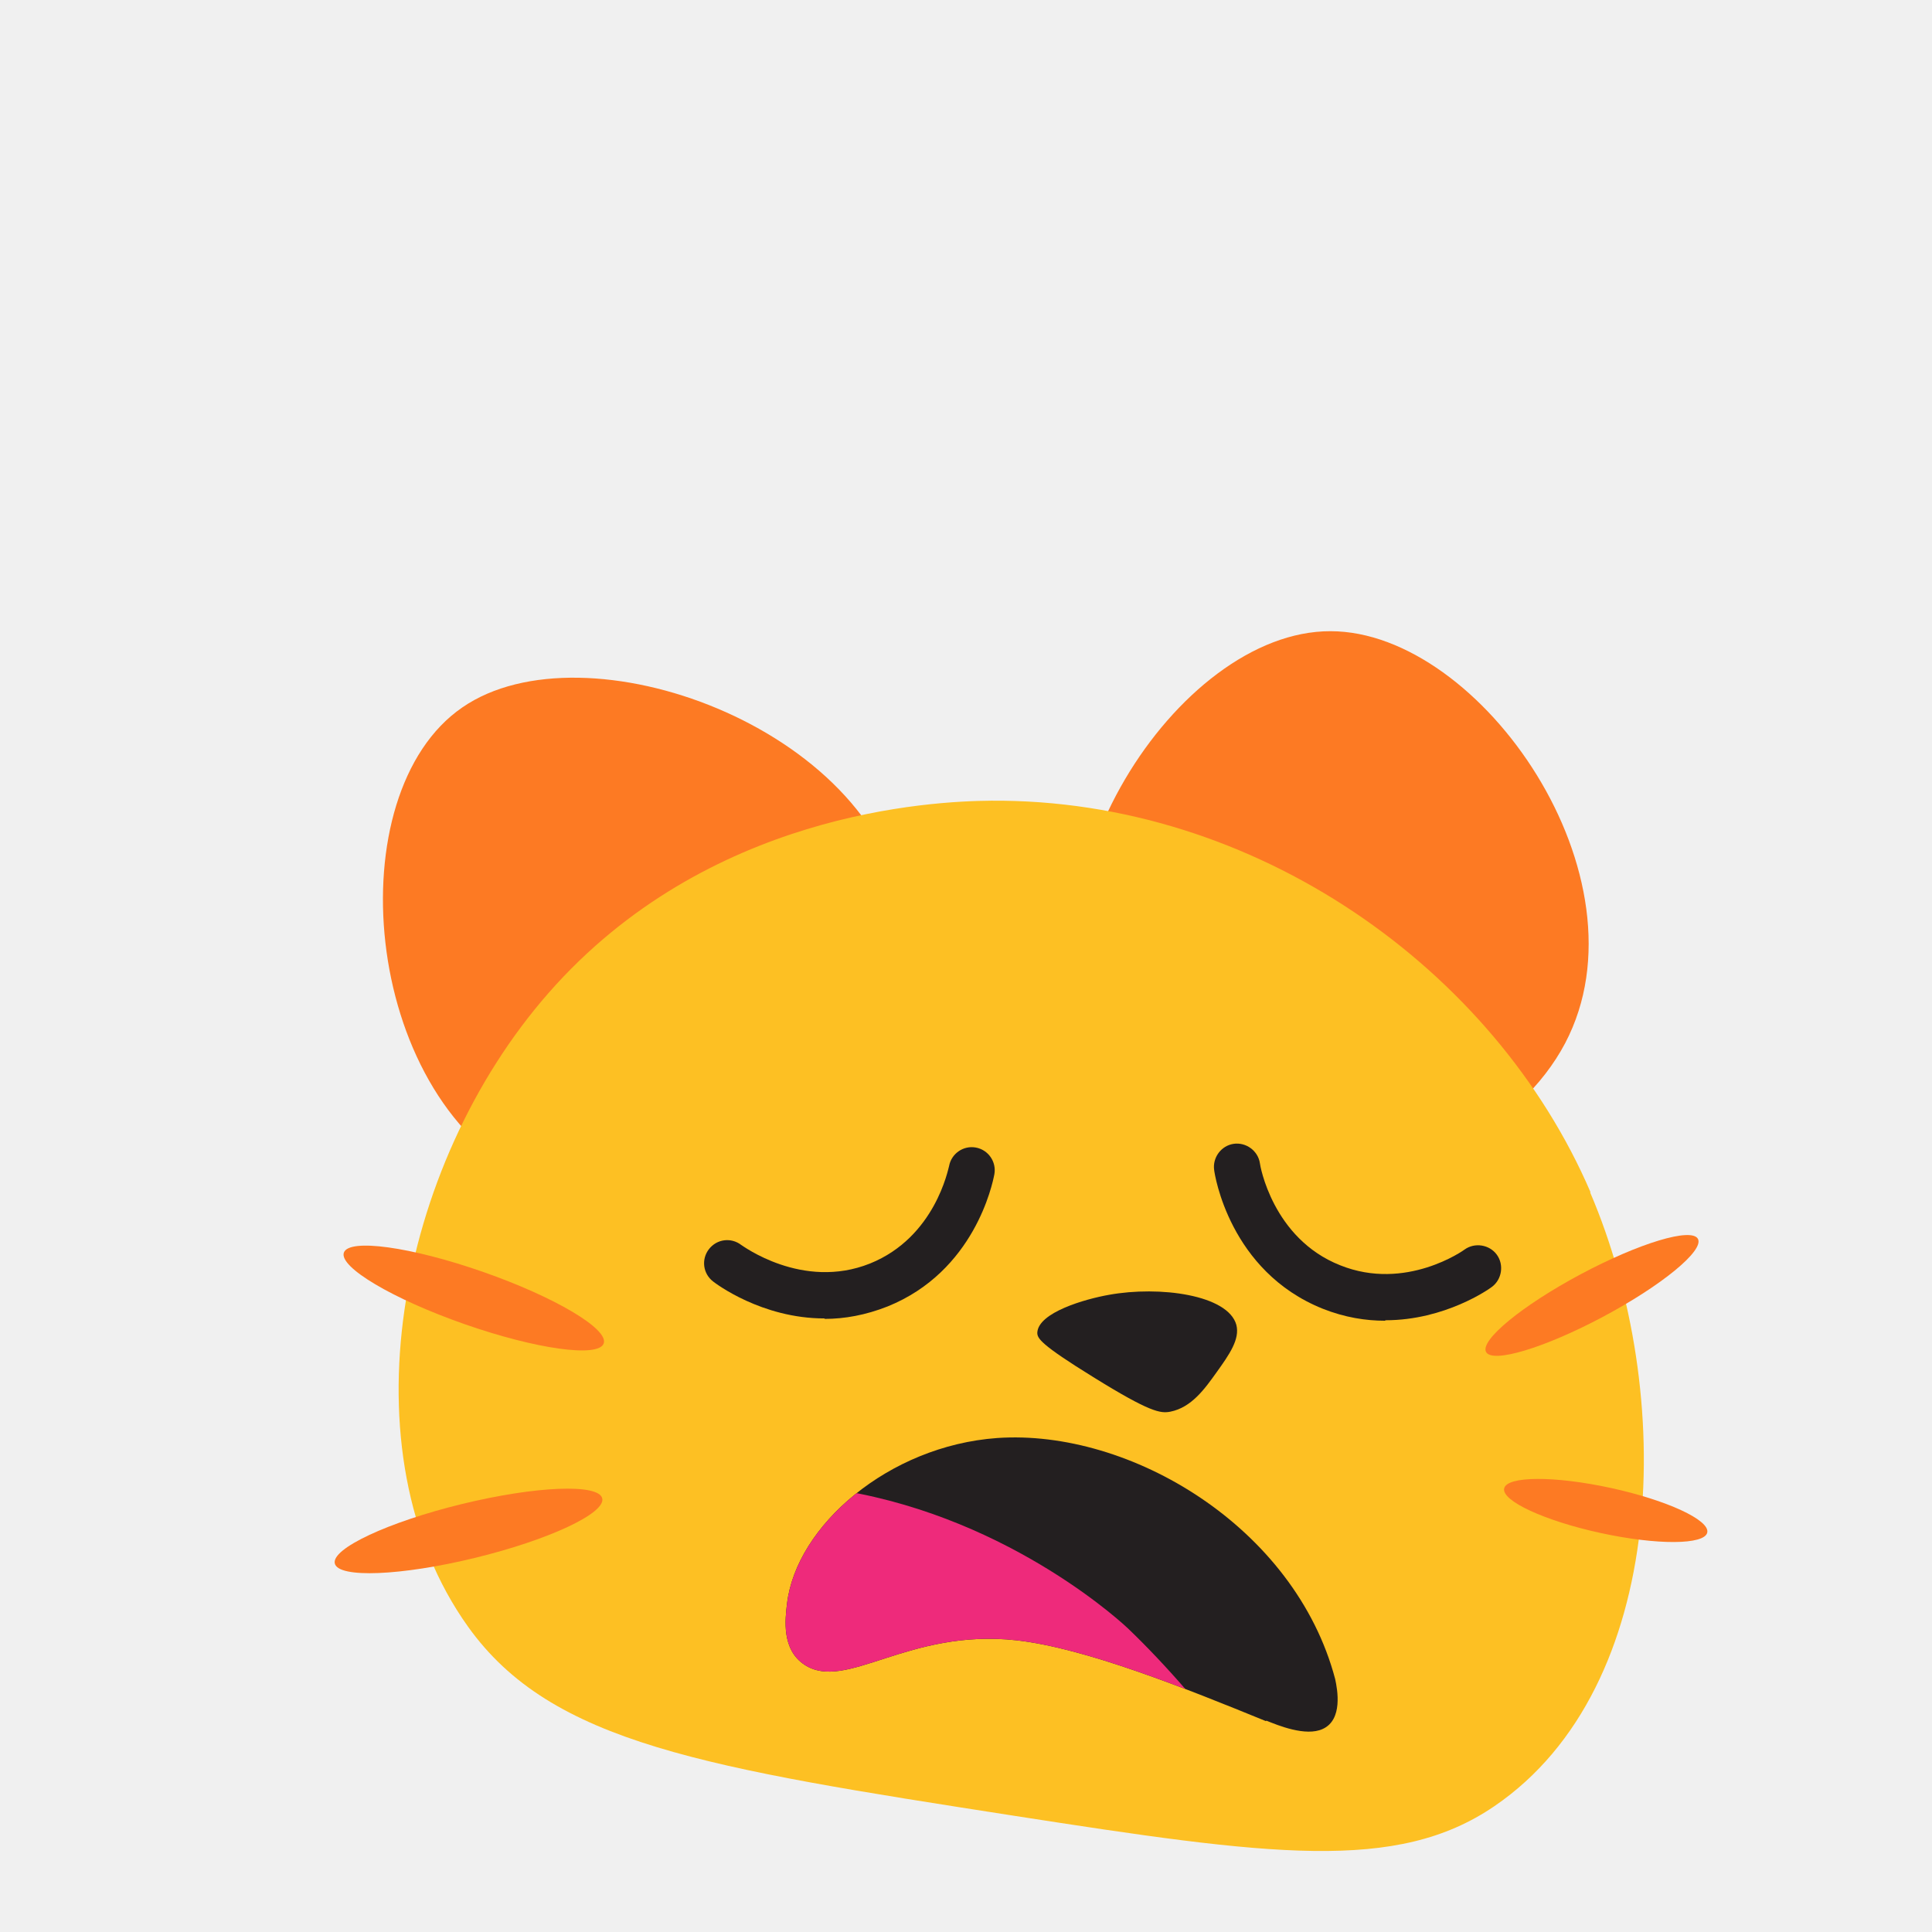
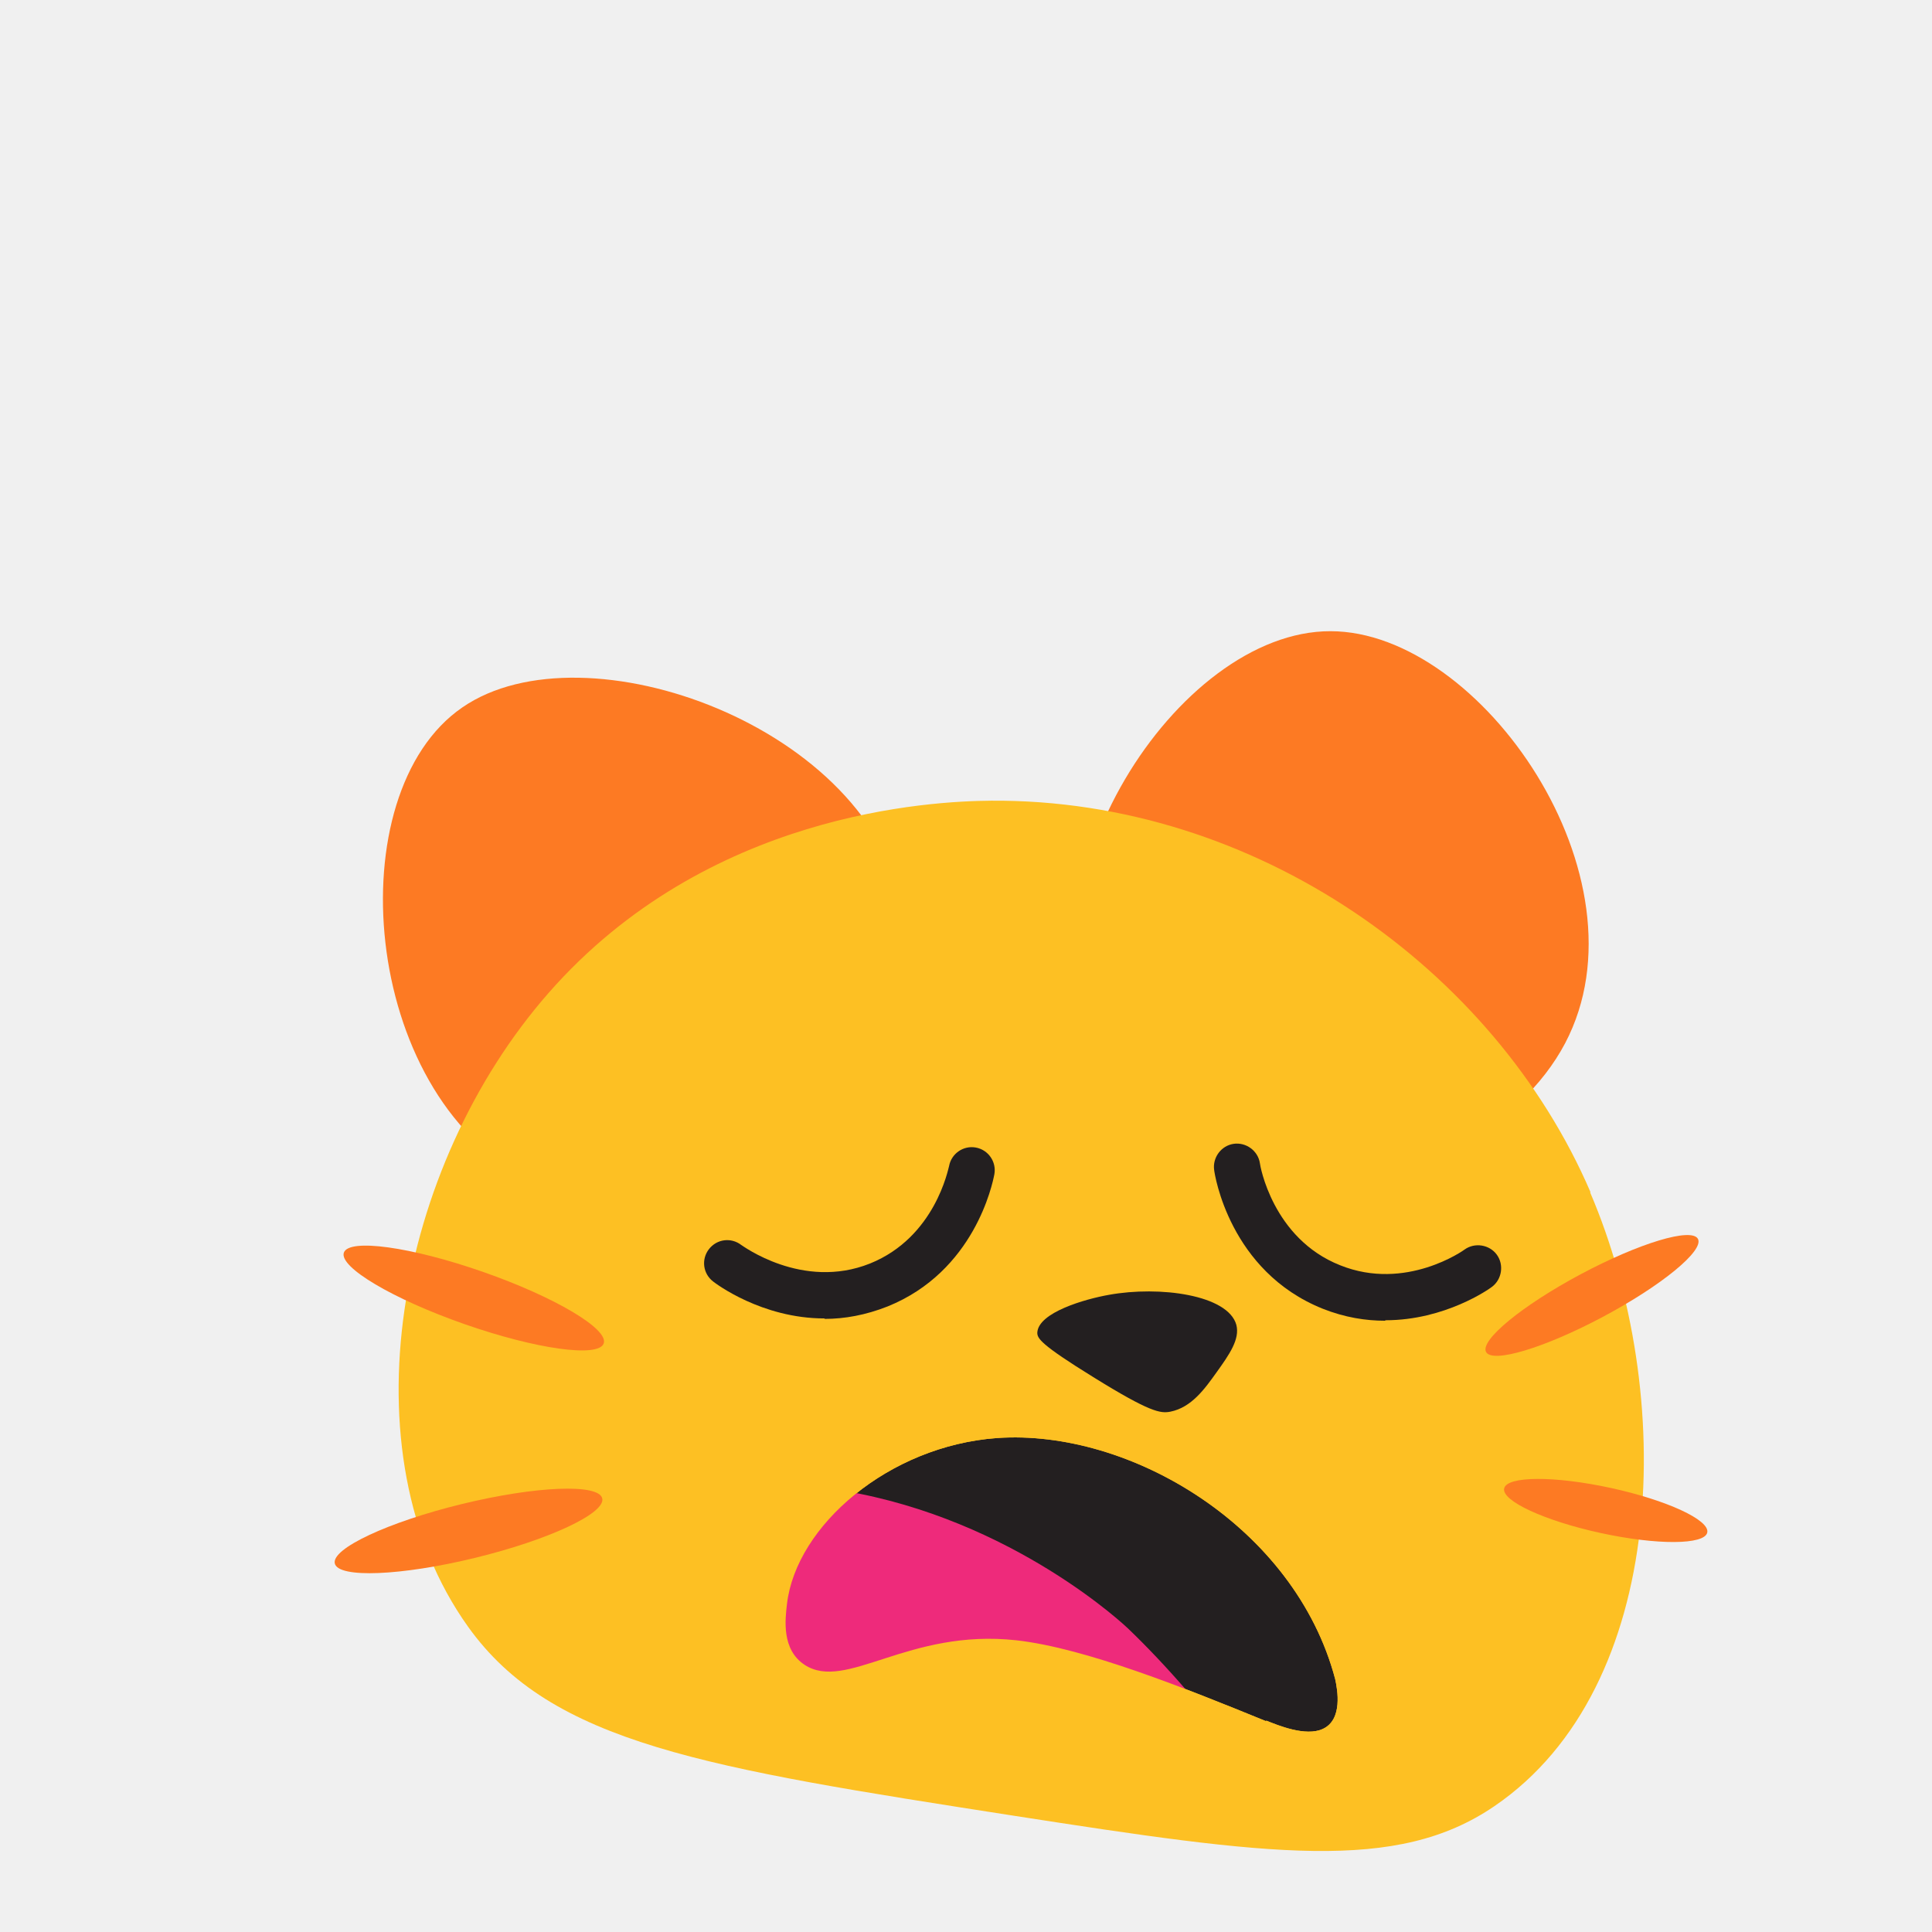
<svg xmlns="http://www.w3.org/2000/svg" width="256" height="256" viewBox="0 0 256 256" fill="none">
  <path d="M119.701 120.602C121.72 133.086 114.683 148.079 101.098 155.116C91.735 159.951 79.312 160.991 69.705 156.034C47.858 144.774 44.676 105.12 61.26 93.738C77.477 82.54 115.723 96.369 119.701 120.602Z" fill="#FD7A23" />
  <path d="M207.393 138.225C201.457 149.484 186.647 157.745 171.349 155.849C160.824 154.563 150.115 148.382 145.281 138.959C134.387 117.602 155.928 83.578 176.306 83.638C196.255 83.638 218.898 116.316 207.393 138.225Z" fill="#FD7A23" />
  <path d="M210.697 157.989C222.08 184.548 221.162 223.529 198.03 239.316C185.057 248.19 168.29 245.865 134.387 240.602C93.51 234.238 73.071 231.056 61.995 215.512C45.533 192.442 52.51 154.562 72.704 131.554C93.693 107.626 123.372 106.157 131.328 106.096C166.332 105.852 198.03 128.37 210.759 157.989H210.697Z" fill="#FDC023" />
-   <path d="M167.801 227.997C169.33 228.609 173.002 230.138 175.266 229.098C177.959 227.874 177.224 223.897 176.918 222.489C171.595 202.355 149.748 189.322 132.124 190.545C117.743 191.586 105.504 202.172 104.281 212.514C104.036 214.595 103.546 218.572 106.606 220.592C112.114 224.203 120.313 215.757 134.694 217.349C143.874 218.389 157.091 223.712 167.739 228.057L167.801 227.997Z" fill="#231F20" />
  <mask id="mask0_1_720" style="mask-type:luminance" maskUnits="userSpaceOnUse" x="104" y="190" width="74" height="40">
    <path d="M167.801 227.997C169.33 228.609 173.002 230.138 175.266 229.098C177.959 227.874 177.224 223.897 176.918 222.489C171.595 202.355 149.748 189.322 132.124 190.545C117.743 191.586 105.504 202.172 104.281 212.514C104.036 214.595 103.546 218.572 106.606 220.592C112.114 224.203 120.313 215.757 134.694 217.349C143.874 218.389 157.091 223.712 167.739 228.057L167.801 227.997Z" fill="white" />
  </mask>
  <g mask="url(#mask0_1_720)">
+     <path d="M167.801 227.997C169.33 228.609 173.002 230.138 175.266 229.098C177.959 227.874 177.224 223.897 176.918 222.489C171.595 202.355 149.748 189.322 132.124 190.545C117.743 191.586 105.504 202.172 104.281 212.514C104.036 214.595 103.546 218.572 106.606 220.592C112.114 224.203 120.313 215.757 134.694 217.349C143.874 218.389 157.091 223.712 167.739 228.057L167.801 227.997Z" fill="#231F20" />
    <path d="M105.259 198.01C108.32 196.97 110.828 197.338 111.685 197.521C134.388 201.315 149.442 215.757 149.442 215.757C159.111 224.997 172.635 242.071 170.554 247.946C169.269 251.617 162.232 249.536 148.157 245.436C135.244 241.642 126.8 237.175 119.579 233.198C118.783 232.769 111.746 228.913 103.301 221.448C95.958 214.962 95.04 212.392 94.979 210.372C94.673 204.68 100.609 199.663 105.321 198.01H105.259Z" fill="#EE2A7B" />
  </g>
  <path d="M79.996 178.01C80.665 176.095 73.499 171.851 63.992 168.529C54.484 165.207 46.234 164.065 45.565 165.979C44.896 167.894 52.062 172.139 61.569 175.461C71.077 178.784 79.327 179.924 79.996 178.01Z" fill="#FD7A23" />
  <path d="M226.22 203.067C226.579 201.416 220.846 198.769 213.415 197.156C205.983 195.543 199.669 195.573 199.31 197.224C198.951 198.875 204.685 201.522 212.115 203.136C219.547 204.749 225.862 204.719 226.22 203.067Z" fill="#FD7A23" />
  <path d="M212.446 174.46C220.199 170.322 225.812 165.712 224.985 164.161C224.157 162.611 217.202 164.707 209.45 168.845C201.698 172.982 196.084 177.594 196.912 179.144C197.739 180.695 204.694 178.597 212.446 174.46Z" fill="#FD7A23" />
  <path d="M62.951 206.424C72.736 204.039 80.279 200.507 79.799 198.538C79.319 196.567 70.997 196.905 61.212 199.289C51.427 201.675 43.884 205.206 44.364 207.176C44.845 209.146 53.166 208.809 62.951 206.424Z" fill="#FD7A23" />
  <path d="M137.447 176.59C137.447 177.325 137.814 178.12 144.852 182.465C152.44 187.177 153.786 187.299 155.072 187.055C157.886 186.504 159.661 183.995 161.191 181.853C162.905 179.466 164.312 177.447 163.822 175.55C162.72 171.573 153.664 170.349 146.932 171.573C143.812 172.123 137.569 173.898 137.447 176.59Z" fill="#231F20" />
  <path d="M109.236 174.699C100.914 174.699 94.795 170.048 94.489 169.802C93.143 168.762 92.898 166.865 93.938 165.519C94.979 164.173 96.876 163.928 98.222 164.968C98.283 164.968 106.3 171.026 115.296 167.416C123.924 163.928 125.637 154.871 125.759 154.503C126.065 152.851 127.657 151.75 129.309 152.056C130.961 152.362 132.062 153.953 131.756 155.606C131.511 156.89 129.126 168.456 117.62 173.107C114.684 174.27 111.868 174.759 109.298 174.759L109.236 174.699Z" fill="#231F20" />
  <path d="M183.527 175.003C180.956 175.003 178.203 174.575 175.266 173.412C162.905 168.455 160.946 155.604 160.885 155.053C160.641 153.401 161.802 151.811 163.455 151.565C165.107 151.32 166.698 152.483 166.943 154.136C166.943 154.319 168.595 164.11 177.591 167.66C186.281 171.148 193.991 165.64 194.052 165.579C195.398 164.6 197.356 164.906 198.336 166.253C199.314 167.598 199.009 169.556 197.662 170.536C197.356 170.781 191.482 174.941 183.588 174.941L183.527 175.003Z" fill="#231F20" />
</svg>
